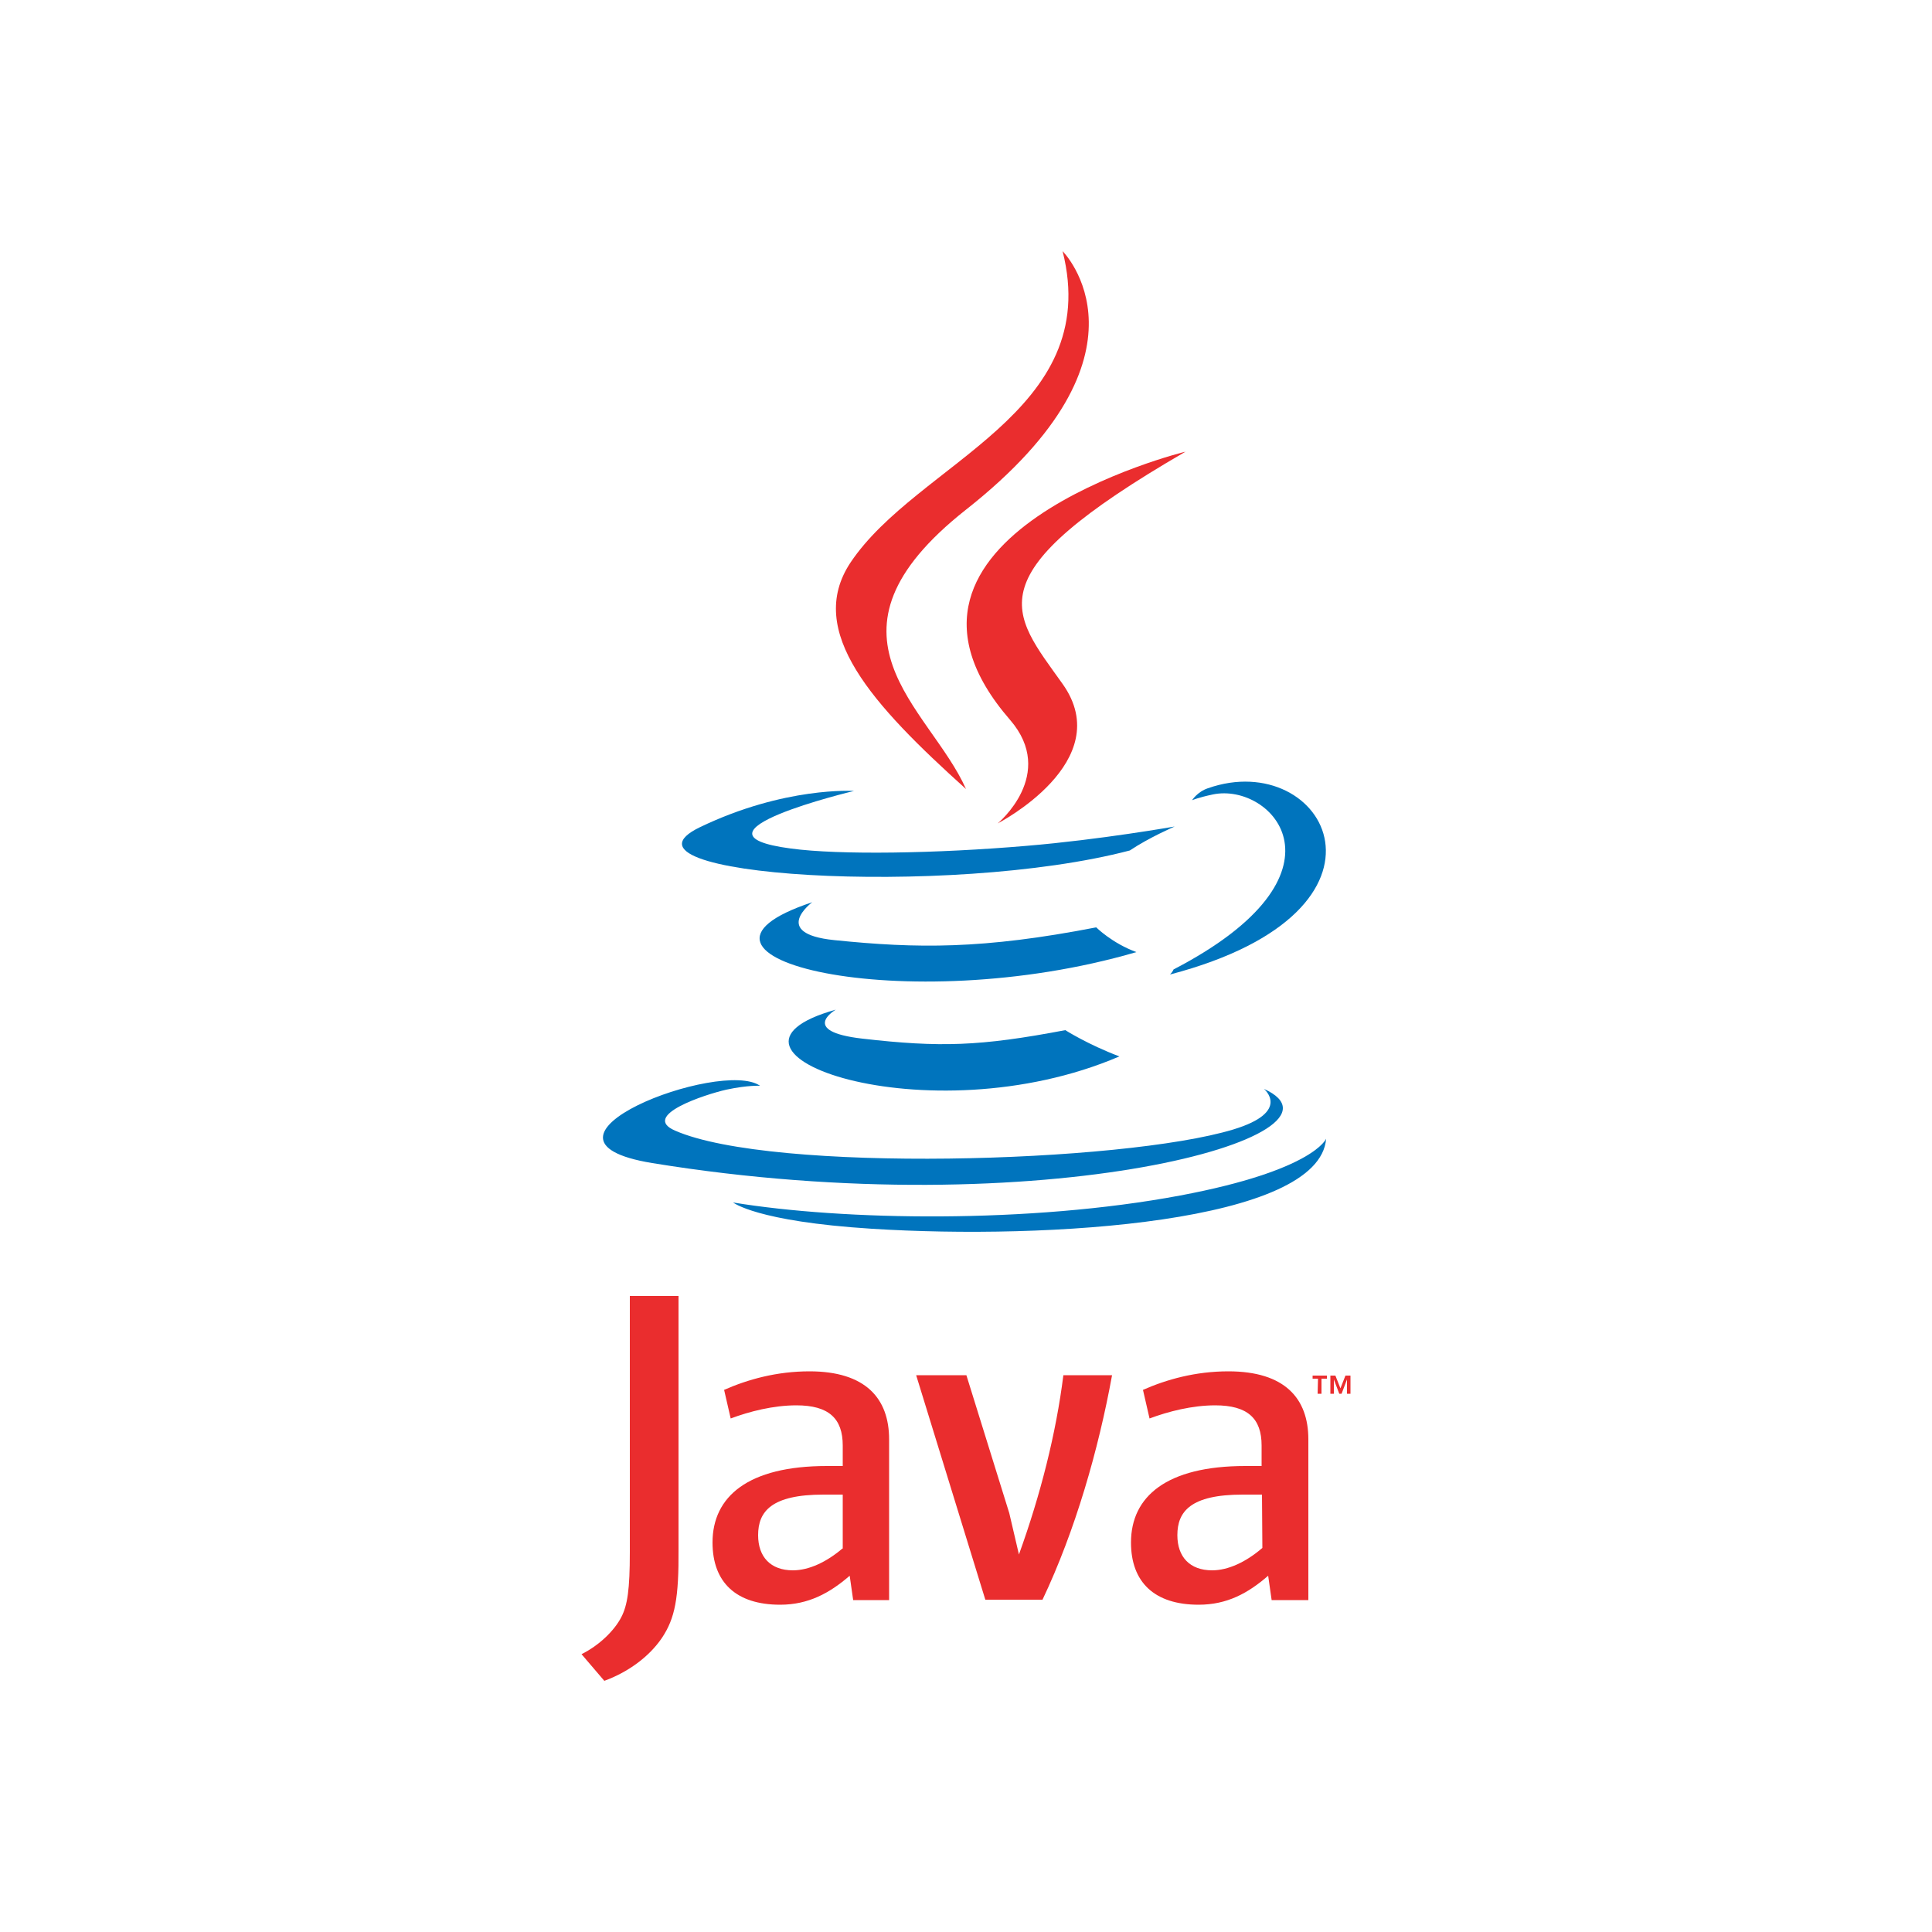
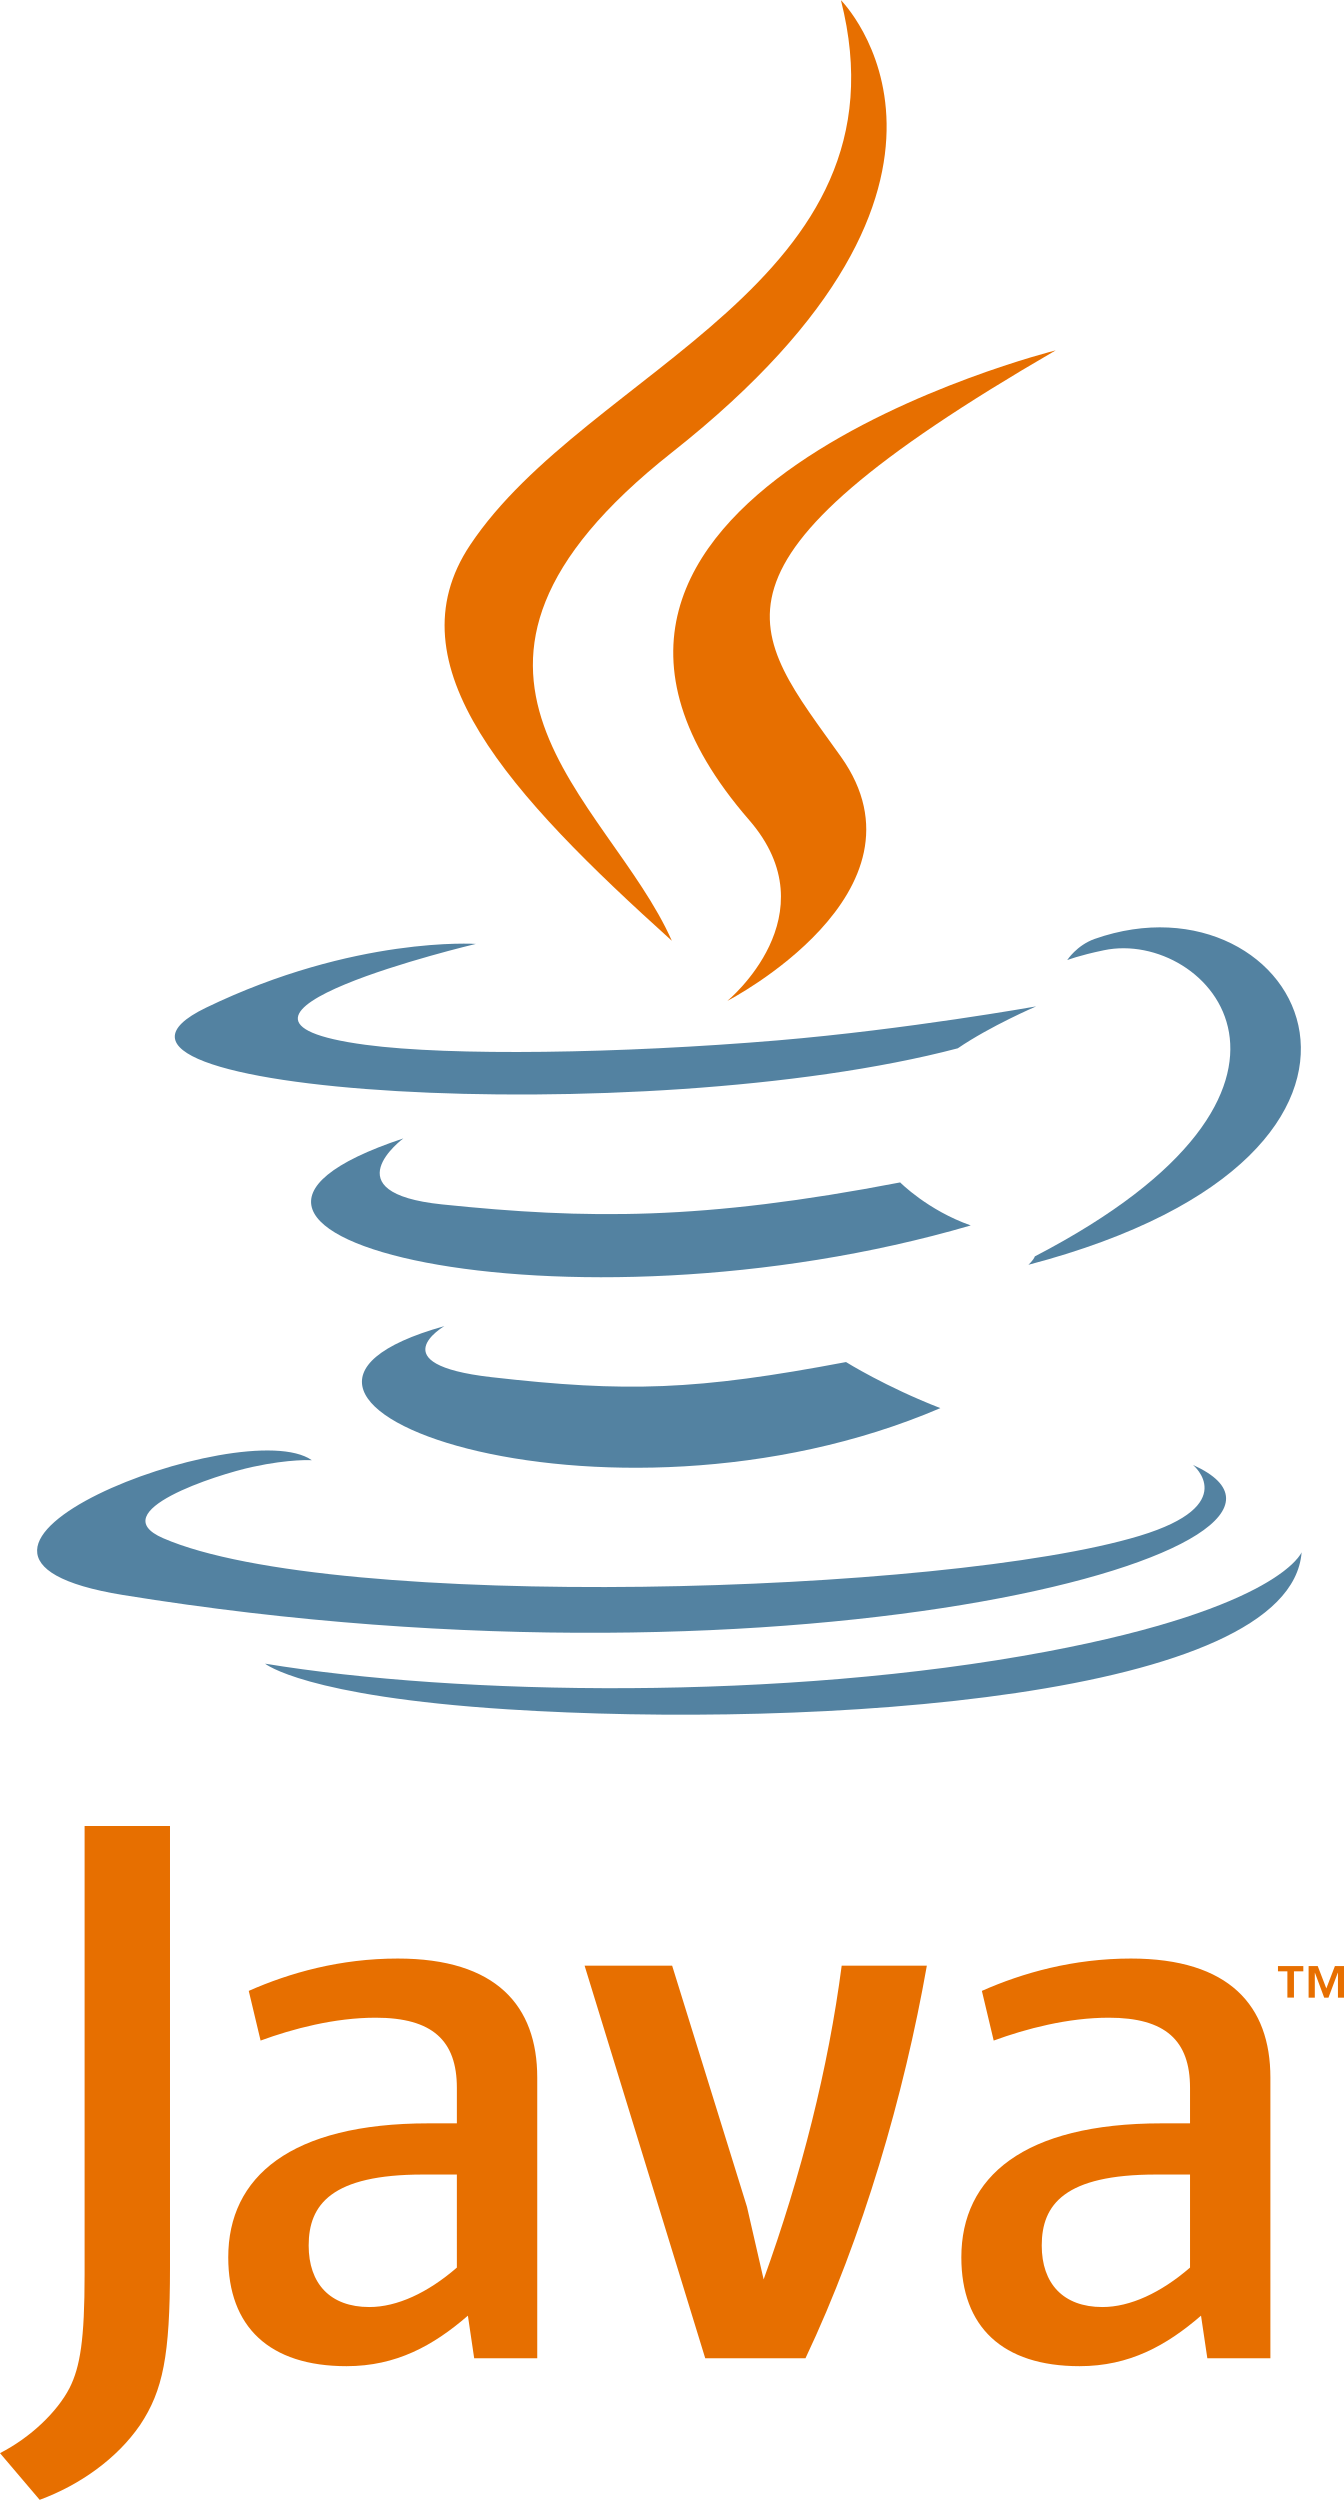
- <svg xmlns="http://www.w3.org/2000/svg" version="1.1" id="Layer_1" x="0px" y="0px" viewBox="0 0 500 500" style="enable-background:new 0 0 500 500;" xml:space="preserve">
-   <style type="text/css">
- 	.st0{fill:#0074BD;}
- 	.st1{fill:#EA2D2E;}
- </style>
-   <g id="XMLID_1_">
-     <path id="XMLID_16_" class="st0" d="M216.3,261.3c0,0-9.7,5.6,6.9,7.5c20.1,2.3,30.4,2,52.5-2.2c0,0,5.8,3.7,14,6.8   C240,294.7,177.3,272.2,216.3,261.3L216.3,261.3z" />
-     <path id="XMLID_15_" class="st0" d="M210.2,233.5c0,0-10.9,8.1,5.7,9.8c21.5,2.2,38.4,2.4,67.8-3.3c0,0,4.1,4.1,10.4,6.4   C234.2,263.9,167.3,247.7,210.2,233.5L210.2,233.5z" />
-     <path id="XMLID_14_" class="st1" d="M261.4,186.3c12.2,14.1-3.2,26.8-3.2,26.8s31.1-16,16.8-36.1c-13.3-18.7-23.6-28,31.8-60.1   C306.8,116.8,219.9,138.5,261.4,186.3L261.4,186.3z" />
-     <path id="XMLID_13_" class="st0" d="M327.1,281.8c0,0,7.2,5.9-7.9,10.5c-28.7,8.7-119.4,11.3-144.5,0.3c-9-3.9,7.9-9.4,13.3-10.6   c5.6-1.2,8.7-1,8.7-1c-10.1-7.1-65.1,13.9-27.9,20C270,317.5,353.4,293.7,327.1,281.8L327.1,281.8z" />
-     <path id="XMLID_12_" class="st0" d="M221,204.7c0,0-46.1,11-16.3,14.9c12.6,1.7,37.6,1.3,61-0.7c19.1-1.6,38.3-5,38.3-5   s-6.7,2.9-11.6,6.2c-46.8,12.3-137.3,6.6-111.3-6C203.1,203.5,221,204.7,221,204.7L221,204.7z" />
-     <path id="XMLID_11_" class="st0" d="M303.7,250.9c47.6-24.7,25.6-48.5,10.2-45.3c-3.8,0.8-5.4,1.5-5.4,1.5s1.4-2.2,4.1-3.1   c30.4-10.7,53.8,31.5-9.8,48.2C302.8,252.2,303.5,251.5,303.7,250.9L303.7,250.9z" />
-     <path id="XMLID_10_" class="st1" d="M275,65c0,0,26.4,26.4-25,66.9c-41.2,32.5-9.4,51.1,0,72.3c-24.1-21.7-41.7-40.8-29.9-58.6   C237.5,119.6,285.6,106.9,275,65L275,65z" />
-     <path id="XMLID_9_" class="st0" d="M225.6,318c45.7,2.9,115.9-1.6,117.6-23.3c0,0-3.2,8.2-37.8,14.7c-39,7.3-87.1,6.5-115.7,1.8   C189.8,311.2,195.6,316.1,225.6,318L225.6,318z" />
-     <path class="st1" d="M341.1,356.8h-1.4V356h3.7v0.8h-1.4v3.9h-1L341.1,356.8L341.1,356.8L341.1,356.8z M348.6,357L348.6,357   l-1.4,3.7h-0.6l-1.4-3.7h0v3.7h-0.9V356h1.3l1.3,3.3l1.3-3.3h1.3v4.7h-0.9L348.6,357L348.6,357z" />
-     <path class="st1" d="M218.2,400.6c-4.3,3.7-8.9,5.8-13,5.8c-5.8,0-9-3.5-9-9.1c0-6.1,3.4-10.5,16.9-10.5h5V400.6L218.2,400.6   L218.2,400.6z M230.1,414v-41.5c0-10.6-6.1-17.6-20.6-17.6c-8.5,0-16,2.1-22.1,4.8l1.7,7.4c4.8-1.8,11-3.4,17-3.4   c8.4,0,12,3.4,12,10.4v5.3H214c-20.4,0-29.6,7.9-29.6,19.8c0,10.3,6.1,16.1,17.5,16.1c7.3,0,12.8-3,18-7.5l0.9,6.3H230.1L230.1,414   z" />
-     <path id="XMLID_4_" class="st1" d="M269.8,414h-14.8l-17.9-58.1h13l11.1,35.7l2.5,10.7c5.6-15.5,9.6-31.3,11.5-46.4h12.6   C284.3,375.1,278.3,396.1,269.8,414L269.8,414z" />
-     <path class="st1" d="M326.7,400.6c-4.3,3.7-8.9,5.8-13,5.8c-5.8,0-9-3.5-9-9.1c0-6.1,3.4-10.5,16.9-10.5h5L326.7,400.6L326.7,400.6   L326.7,400.6z M338.6,414v-41.5c0-10.6-6.1-17.6-20.7-17.6c-8.5,0-16,2.1-22.1,4.8l1.7,7.4c4.8-1.8,11-3.4,17-3.4   c8.4,0,12,3.4,12,10.4v5.3h-4.2c-20.4,0-29.6,7.9-29.6,19.8c0,10.3,6.1,16.1,17.5,16.1c7.4,0,12.8-3,18-7.5l0.9,6.3H338.6   L338.6,414z" />
-     <path id="XMLID_2_" class="st1" d="M171.3,423.9c-3.4,5-8.9,8.9-14.9,11.1l-5.9-6.9c4.6-2.3,8.5-6.1,10.3-9.6   c1.6-3.1,2.2-7.2,2.2-16.8v-66.3h12.6v65.4C175.7,413.6,174.7,418.8,171.3,423.9L171.3,423.9z" />
-   </g>
+ <svg xmlns="http://www.w3.org/2000/svg" width="1344" height="2500" viewBox="6.527 4.399 290.829 540.906">
+   <path d="M285.104 430.945h-2.037v-1.14h5.486v1.14h-2.025v5.688h-1.424v-5.688zm10.942.297h-.032l-2.02 5.393h-.924l-2.006-5.393h-.024v5.393h-1.343v-6.828h1.976l1.86 4.835 1.854-4.835h1.969v6.828h-1.311l.001-5.393z" fill="#e76f00" />
+   <path d="M102.681 291.324s-14.178 8.245 10.09 11.035c29.4 3.354 44.426 2.873 76.825-3.259 0 0 8.518 5.341 20.414 9.967-72.63 31.128-164.376-1.803-107.329-17.743M93.806 250.704s-15.902 11.771 8.384 14.283c31.406 3.24 56.208 3.505 99.125-4.759 0 0 5.937 6.018 15.271 9.309-87.815 25.678-185.624 2.025-122.78-18.833" fill="#5382a1" />
+   <path d="M168.625 181.799c17.896 20.604-4.701 39.146-4.701 39.146s45.439-23.458 24.571-52.833c-19.491-27.395-34.438-41.005 46.479-87.934.001-.001-127.013 31.721-66.349 101.621" fill="#e76f00" />
+   <path d="M264.684 321.369s10.492 8.646-11.555 15.333c-41.923 12.7-174.488 16.535-211.314.507-13.238-5.76 11.587-13.752 19.396-15.429 8.144-1.766 12.798-1.437 12.798-1.437-14.722-10.371-95.157 20.363-40.857 29.166 148.084 24.015 269.944-10.814 231.532-28.14M109.499 208.617s-67.431 16.016-23.879 21.832c18.389 2.462 55.047 1.905 89.192-.956 27.906-2.354 55.928-7.358 55.928-7.358s-9.84 4.214-16.959 9.074c-68.475 18.01-200.756 9.631-162.674-8.79 32.206-15.568 58.392-13.802 58.392-13.802M230.462 276.231c69.608-36.171 37.425-70.932 14.96-66.248-5.506 1.146-7.961 2.139-7.961 2.139s2.045-3.202 5.947-4.588c44.441-15.624 78.619 46.081-14.346 70.521 0 0 1.079-.962 1.4-1.824" fill="#5382a1" />
+   <path d="M188.495 4.399s38.55 38.562-36.563 97.862c-60.233 47.567-13.735 74.689-.025 105.678-35.158-31.723-60.96-59.647-43.65-85.637 25.406-38.151 95.792-56.648 80.238-117.903" fill="#e76f00" />
+   <path d="M116.339 374.246c66.815 4.277 169.417-2.373 171.846-33.987 0 0-4.67 11.984-55.219 21.503-57.027 10.731-127.364 9.479-169.081 2.601.002-.002 8.541 7.067 52.454 9.883" fill="#5382a1" />
+   <path d="M105.389 495.049c-6.303 5.467-12.96 8.536-18.934 8.536-8.527 0-13.134-5.113-13.134-13.314 0-8.871 4.937-15.357 24.739-15.357h7.328l.001 20.135m17.392 19.623V453.93c0-15.518-8.85-25.756-30.188-25.756-12.457 0-23.369 3.076-32.238 6.999l2.56 10.752c6.983-2.563 16.022-4.949 24.894-4.949 12.292 0 17.58 4.949 17.58 15.181v7.678h-6.135c-29.865 0-43.337 11.593-43.337 28.993 0 15.018 8.878 23.554 25.594 23.554 10.745 0 18.766-4.437 26.264-10.929l1.361 9.221 13.645-.002zM180.824 514.672h-21.691l-26.106-84.96h18.944l16.198 52.199 3.601 15.699c8.195-22.698 13.992-45.726 16.891-67.898h18.427c-4.938 27.976-13.822 58.684-26.264 84.96M264.038 495.049c-6.315 5.467-12.983 8.536-18.958 8.536-8.512 0-13.131-5.113-13.131-13.314 0-8.871 4.947-15.357 24.748-15.357h7.341v20.135m17.39 19.623V453.93c0-15.518-8.871-25.756-30.186-25.756-12.465 0-23.381 3.076-32.246 6.999l2.557 10.752c6.985-2.563 16.041-4.949 24.906-4.949 12.283 0 17.579 4.949 17.579 15.181v7.678h-6.146c-29.873 0-43.34 11.593-43.34 28.993 0 15.018 8.871 23.554 25.584 23.554 10.752 0 18.77-4.437 26.28-10.929l1.366 9.221 13.646-.002zM36.847 529.099c-4.958 7.239-12.966 12.966-21.733 16.206L6.527 535.2c6.673-3.424 12.396-8.954 15.055-14.104 2.3-4.581 3.252-10.485 3.252-24.604v-96.995h18.478v95.666c-.001 18.875-1.51 26.5-6.465 33.936" fill="#e76f00" />
</svg>
